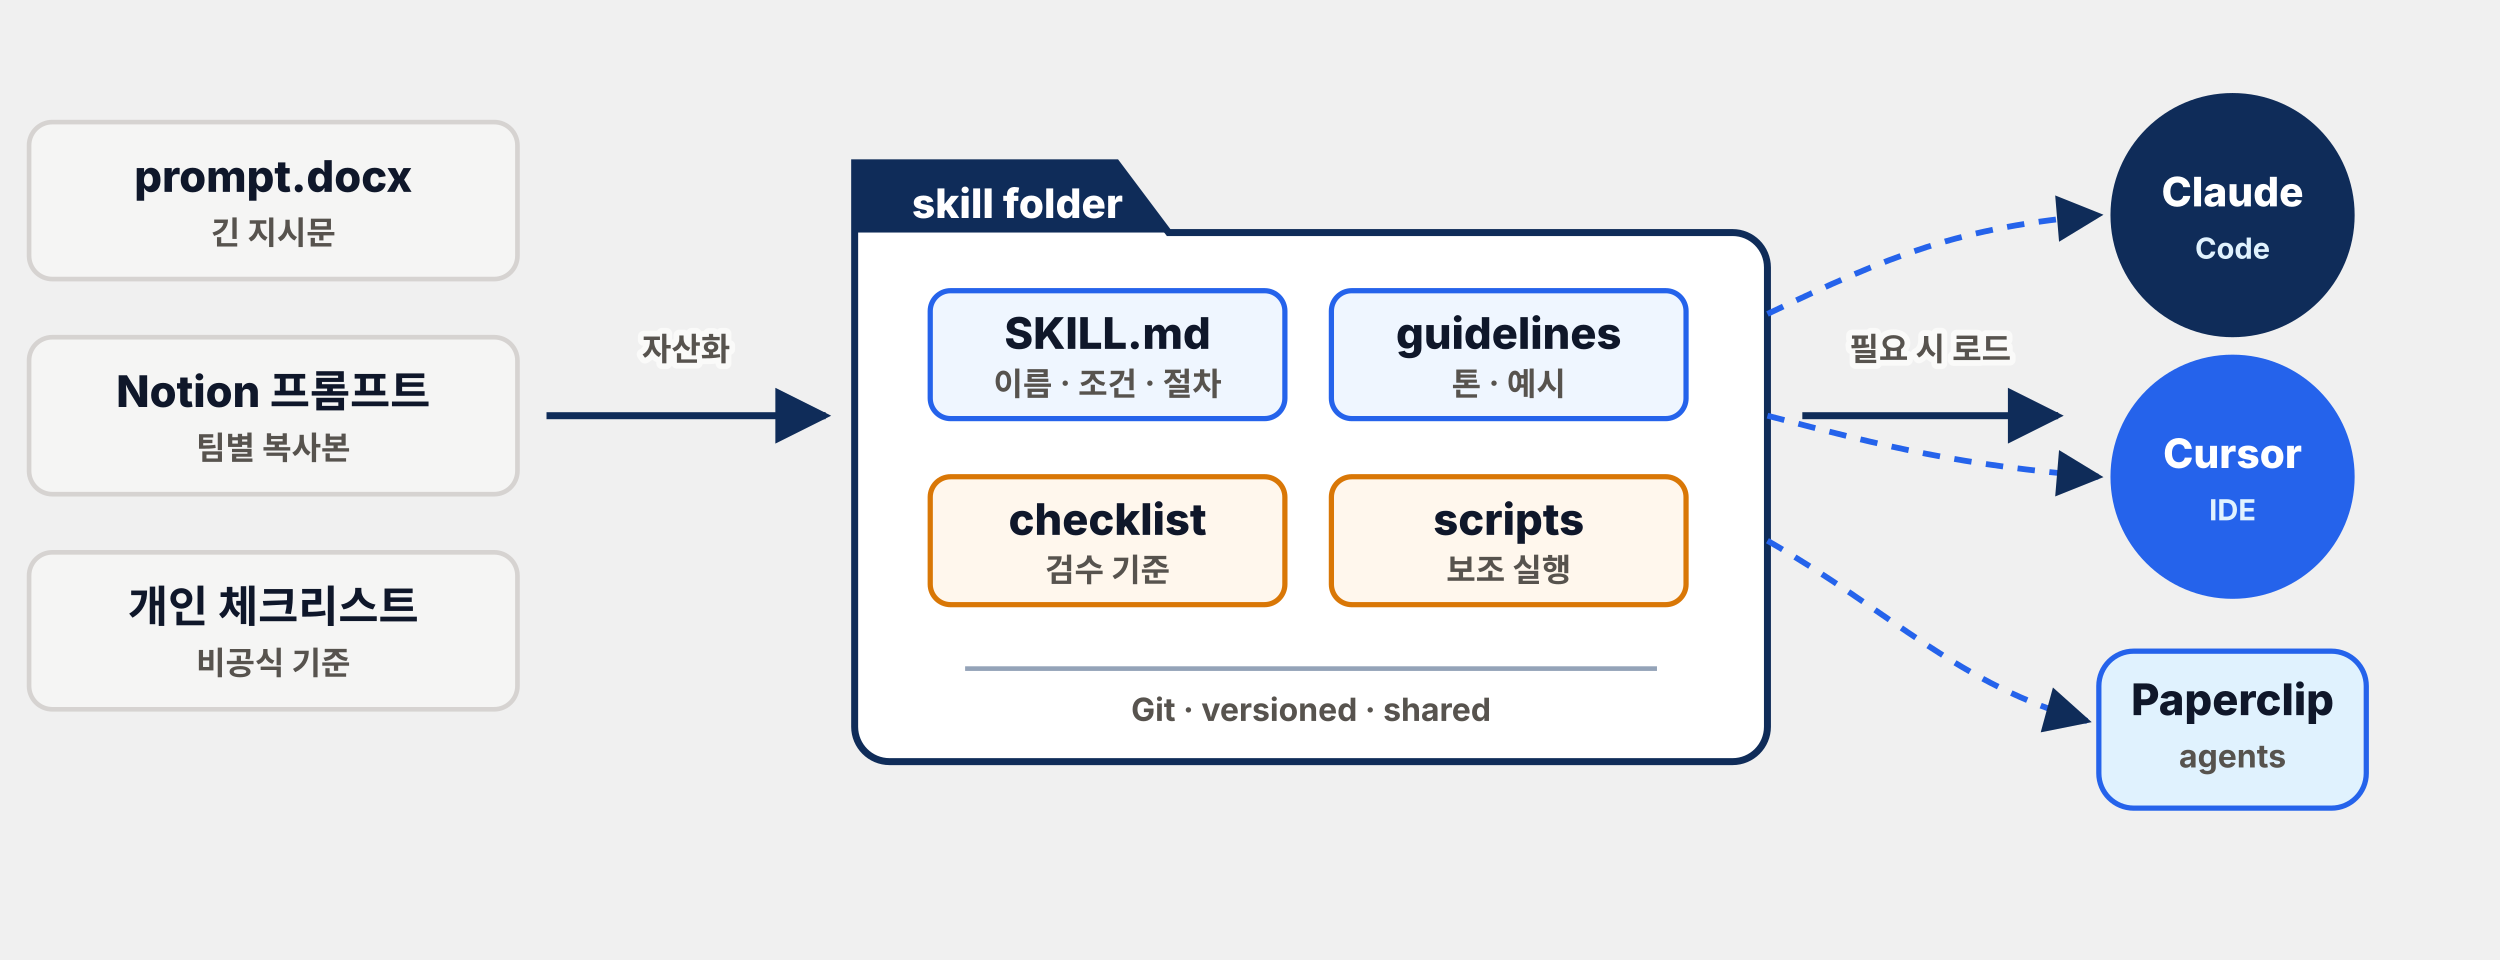
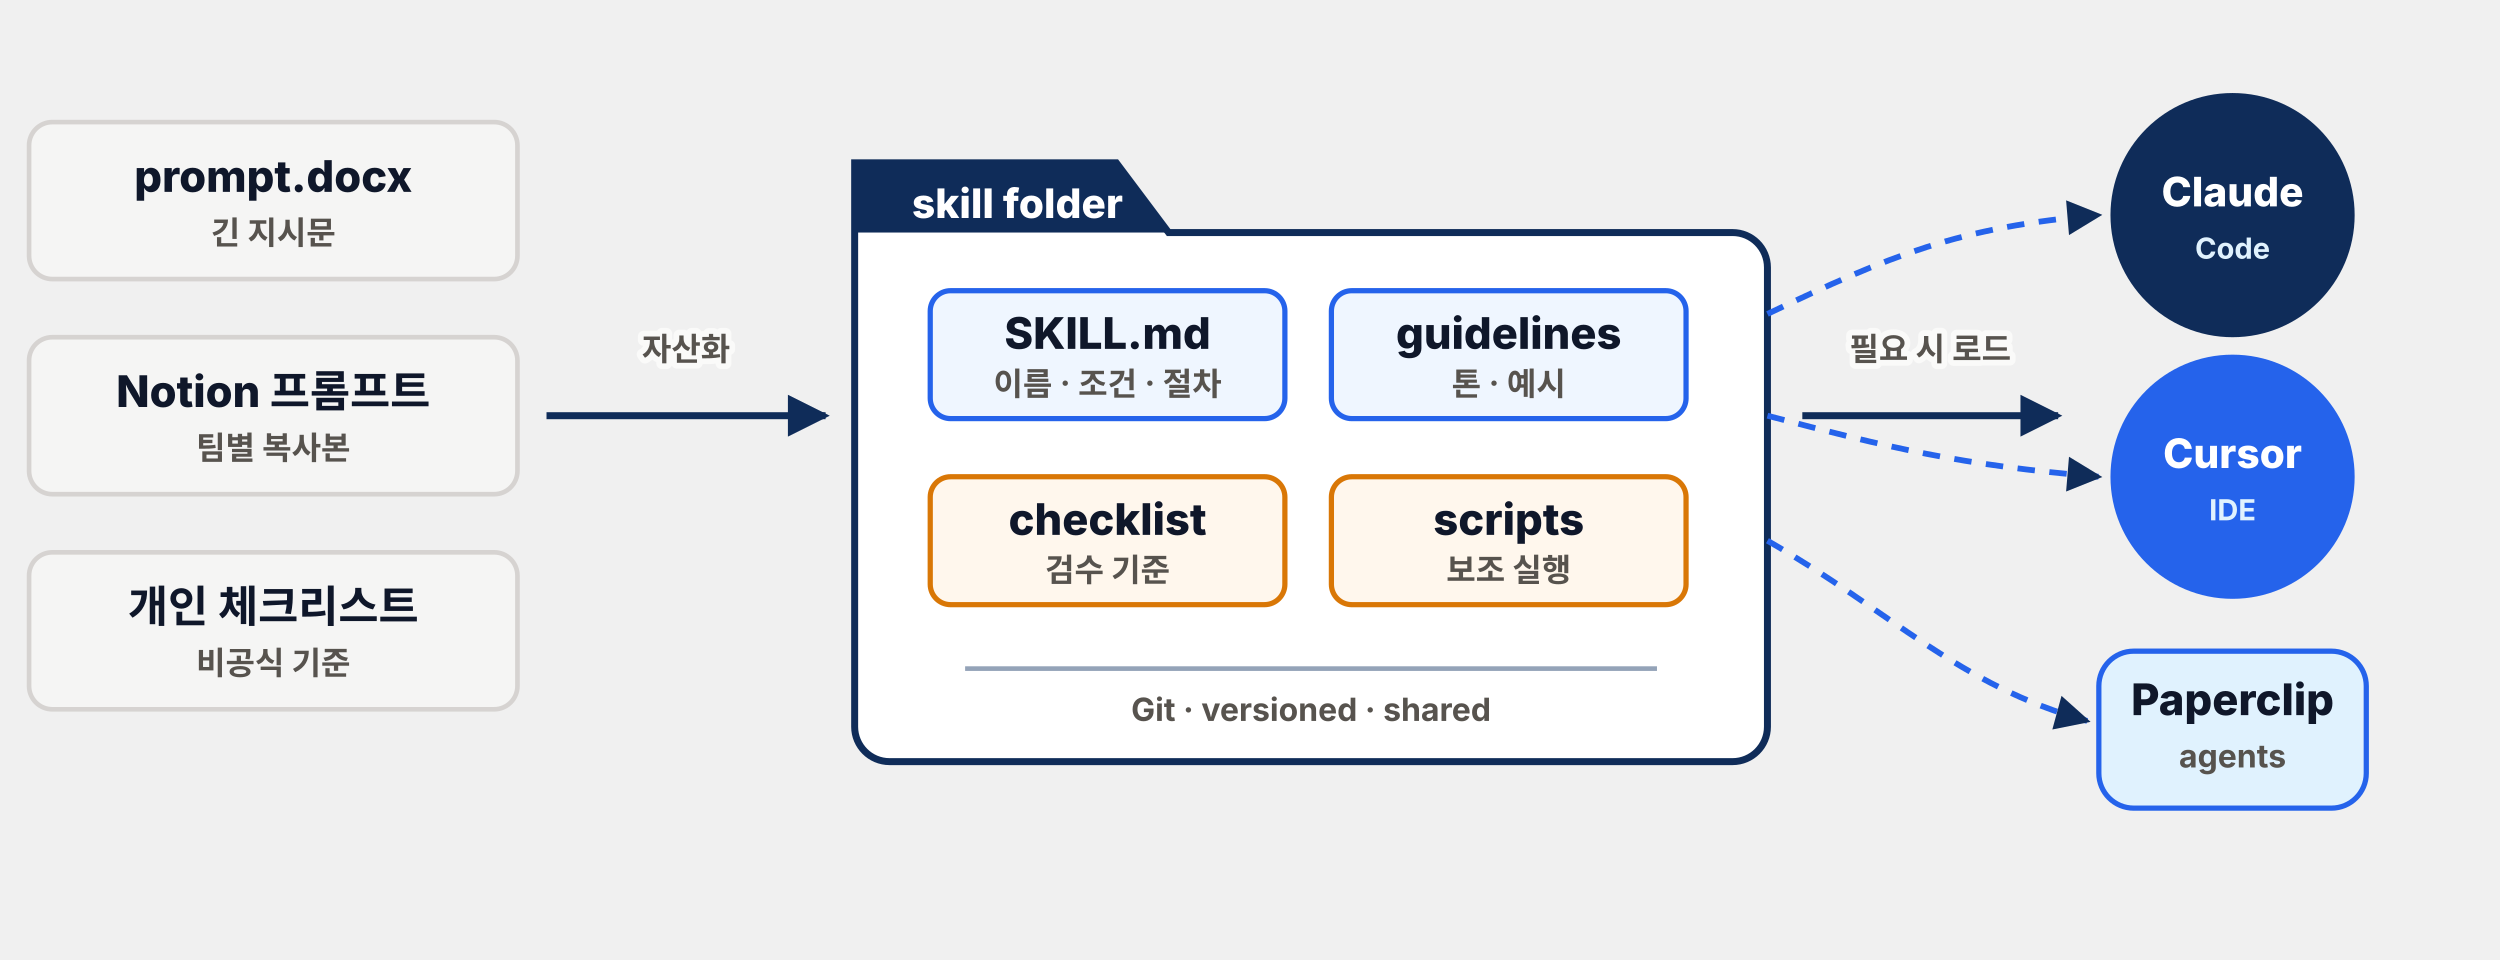
<svg xmlns="http://www.w3.org/2000/svg" viewBox="70 50 860 330" font-family="-apple-system, 'Segoe UI', 'Noto Sans KR', sans-serif">
  <defs>
-     <marker id="arrow-skill-asset" viewBox="0 0 10 10" refX="9" refY="5" markerWidth="8" markerHeight="8" orient="auto">
+     <marker id="arrow-skill-asset" viewBox="0 0 10 10" refX="9" refY="5" markerWidth="6" markerHeight="6" orient="auto">
      <path d="M0,0 L10,5 L0,10 z" fill="#0F2C59" />
    </marker>
    <style>
      .source { fill: #F5F5F4; stroke: #D6D3D1; stroke-width: 1.6; }
      .package { fill: #FFFFFF; stroke: #0F2C59; stroke-width: 2.4; }
      .folder-tab { fill: #0F2C59; }
      .file { fill: #EFF6FF; stroke: #2563EB; stroke-width: 1.8; }
      .file-warm { fill: #FFF7ED; stroke: #D97706; stroke-width: 1.8; }
      .agent { fill: #0F2C59; }
      .agent-alt { fill: #2563EB; }
      .agent-light { fill: #E0F2FE; stroke: #2563EB; stroke-width: 1.8; }
      .label { fill: #0F172A; font-size: 15px; font-weight: 800; }
      .small { fill: #57534E; font-size: 11px; font-weight: 650; }
      .white { fill: #FFFFFF; font-size: 14px; font-weight: 800; }
      .white-small { fill: #E0F2FE; font-size: 10px; font-weight: 700; }
      .line { stroke: #0F2C59; stroke-width: 2.4; fill: none; marker-end: url(#arrow-skill-asset); }
      .thin { stroke: #94A3B8; stroke-width: 1.6; fill: none; }
      .dash { stroke: #2563EB; stroke-width: 2; stroke-dasharray: 6 5; fill: none; marker-end: url(#arrow-skill-asset); }
      .halo { paint-order: stroke fill; stroke: #FAFAF9; stroke-width: 4px; stroke-linejoin: round; }
    </style>
  </defs>
  <g>
    <rect class="source" x="80" y="92" width="168" height="54" rx="8" />
    <text class="label" x="164" y="116" text-anchor="middle">prompt.docx</text>
    <text class="small" x="164" y="134" text-anchor="middle">긴 지시문</text>
    <rect class="source" x="80" y="166" width="168" height="54" rx="8" />
    <text class="label" x="164" y="190" text-anchor="middle">Notion 프롬프트</text>
    <text class="small" x="164" y="208" text-anchor="middle">팀별 복사본</text>
    <rect class="source" x="80" y="240" width="168" height="54" rx="8" />
    <text class="label" x="164" y="264" text-anchor="middle">개인 체크리스트</text>
    <text class="small" x="164" y="282" text-anchor="middle">비공식 기준</text>
  </g>
  <path class="line" d="M258 193 C298 193 318 193 354 193" />
  <text class="small halo" x="306" y="174" text-anchor="middle">자산화</text>
  <g>
    <path class="package" d="M364 106 H454 L472 130 H666 A12 12 0 0 1 678 142 V300 A12 12 0 0 1 666 312 H376 A12 12 0 0 1 364 300 Z" />
    <path class="folder-tab" d="M364 106 H454 L472 130 H364 Z" />
    <text class="white" x="420" y="125" text-anchor="middle">skill folder</text>
    <rect class="file" x="390" y="150" width="122" height="44" rx="7" />
    <text class="label" x="451" y="170" text-anchor="middle">SKILL.md</text>
    <text class="small" x="451" y="186" text-anchor="middle">이름 · 조건 · 절차</text>
    <rect class="file" x="528" y="150" width="122" height="44" rx="7" />
    <text class="label" x="589" y="170" text-anchor="middle">guidelines</text>
    <text class="small" x="589" y="186" text-anchor="middle">톤 · 예시</text>
    <rect class="file-warm" x="390" y="214" width="122" height="44" rx="7" />
    <text class="label" x="451" y="234" text-anchor="middle">checklist</text>
    <text class="small" x="451" y="250" text-anchor="middle">검수 기준</text>
    <rect class="file-warm" x="528" y="214" width="122" height="44" rx="7" />
    <text class="label" x="589" y="234" text-anchor="middle">scripts</text>
    <text class="small" x="589" y="250" text-anchor="middle">보조 실행</text>
    <path class="thin" d="M402 280 H640" />
    <text class="small" x="521" y="298" text-anchor="middle">Git · versioned · shared</text>
  </g>
  <path class="line" d="M690 193 C726 193 746 193 778 193" />
  <text class="small halo" x="734" y="174" text-anchor="middle">필요 시 로드</text>
  <g>
    <circle class="agent" cx="838" cy="124" r="42" />
    <text class="white" x="838" y="121" text-anchor="middle">Claude</text>
    <text class="white-small" x="838" y="139" text-anchor="middle">Code</text>
    <circle class="agent-alt" cx="838" cy="214" r="42" />
    <text class="white" x="838" y="211" text-anchor="middle">Cursor</text>
    <text class="white-small" x="838" y="229" text-anchor="middle">IDE</text>
    <rect class="agent-light" x="792" y="274" width="92" height="54" rx="12" />
    <text class="label" x="838" y="296" text-anchor="middle">Paperclip</text>
    <text class="small" x="838" y="314" text-anchor="middle">agents</text>
  </g>
  <path class="dash" d="M678 158 C720 138 744 128 792 124" />
  <path class="dash" d="M678 193 C720 204 744 210 792 214" />
  <path class="dash" d="M678 236 C720 260 744 286 788 298" />
</svg>
